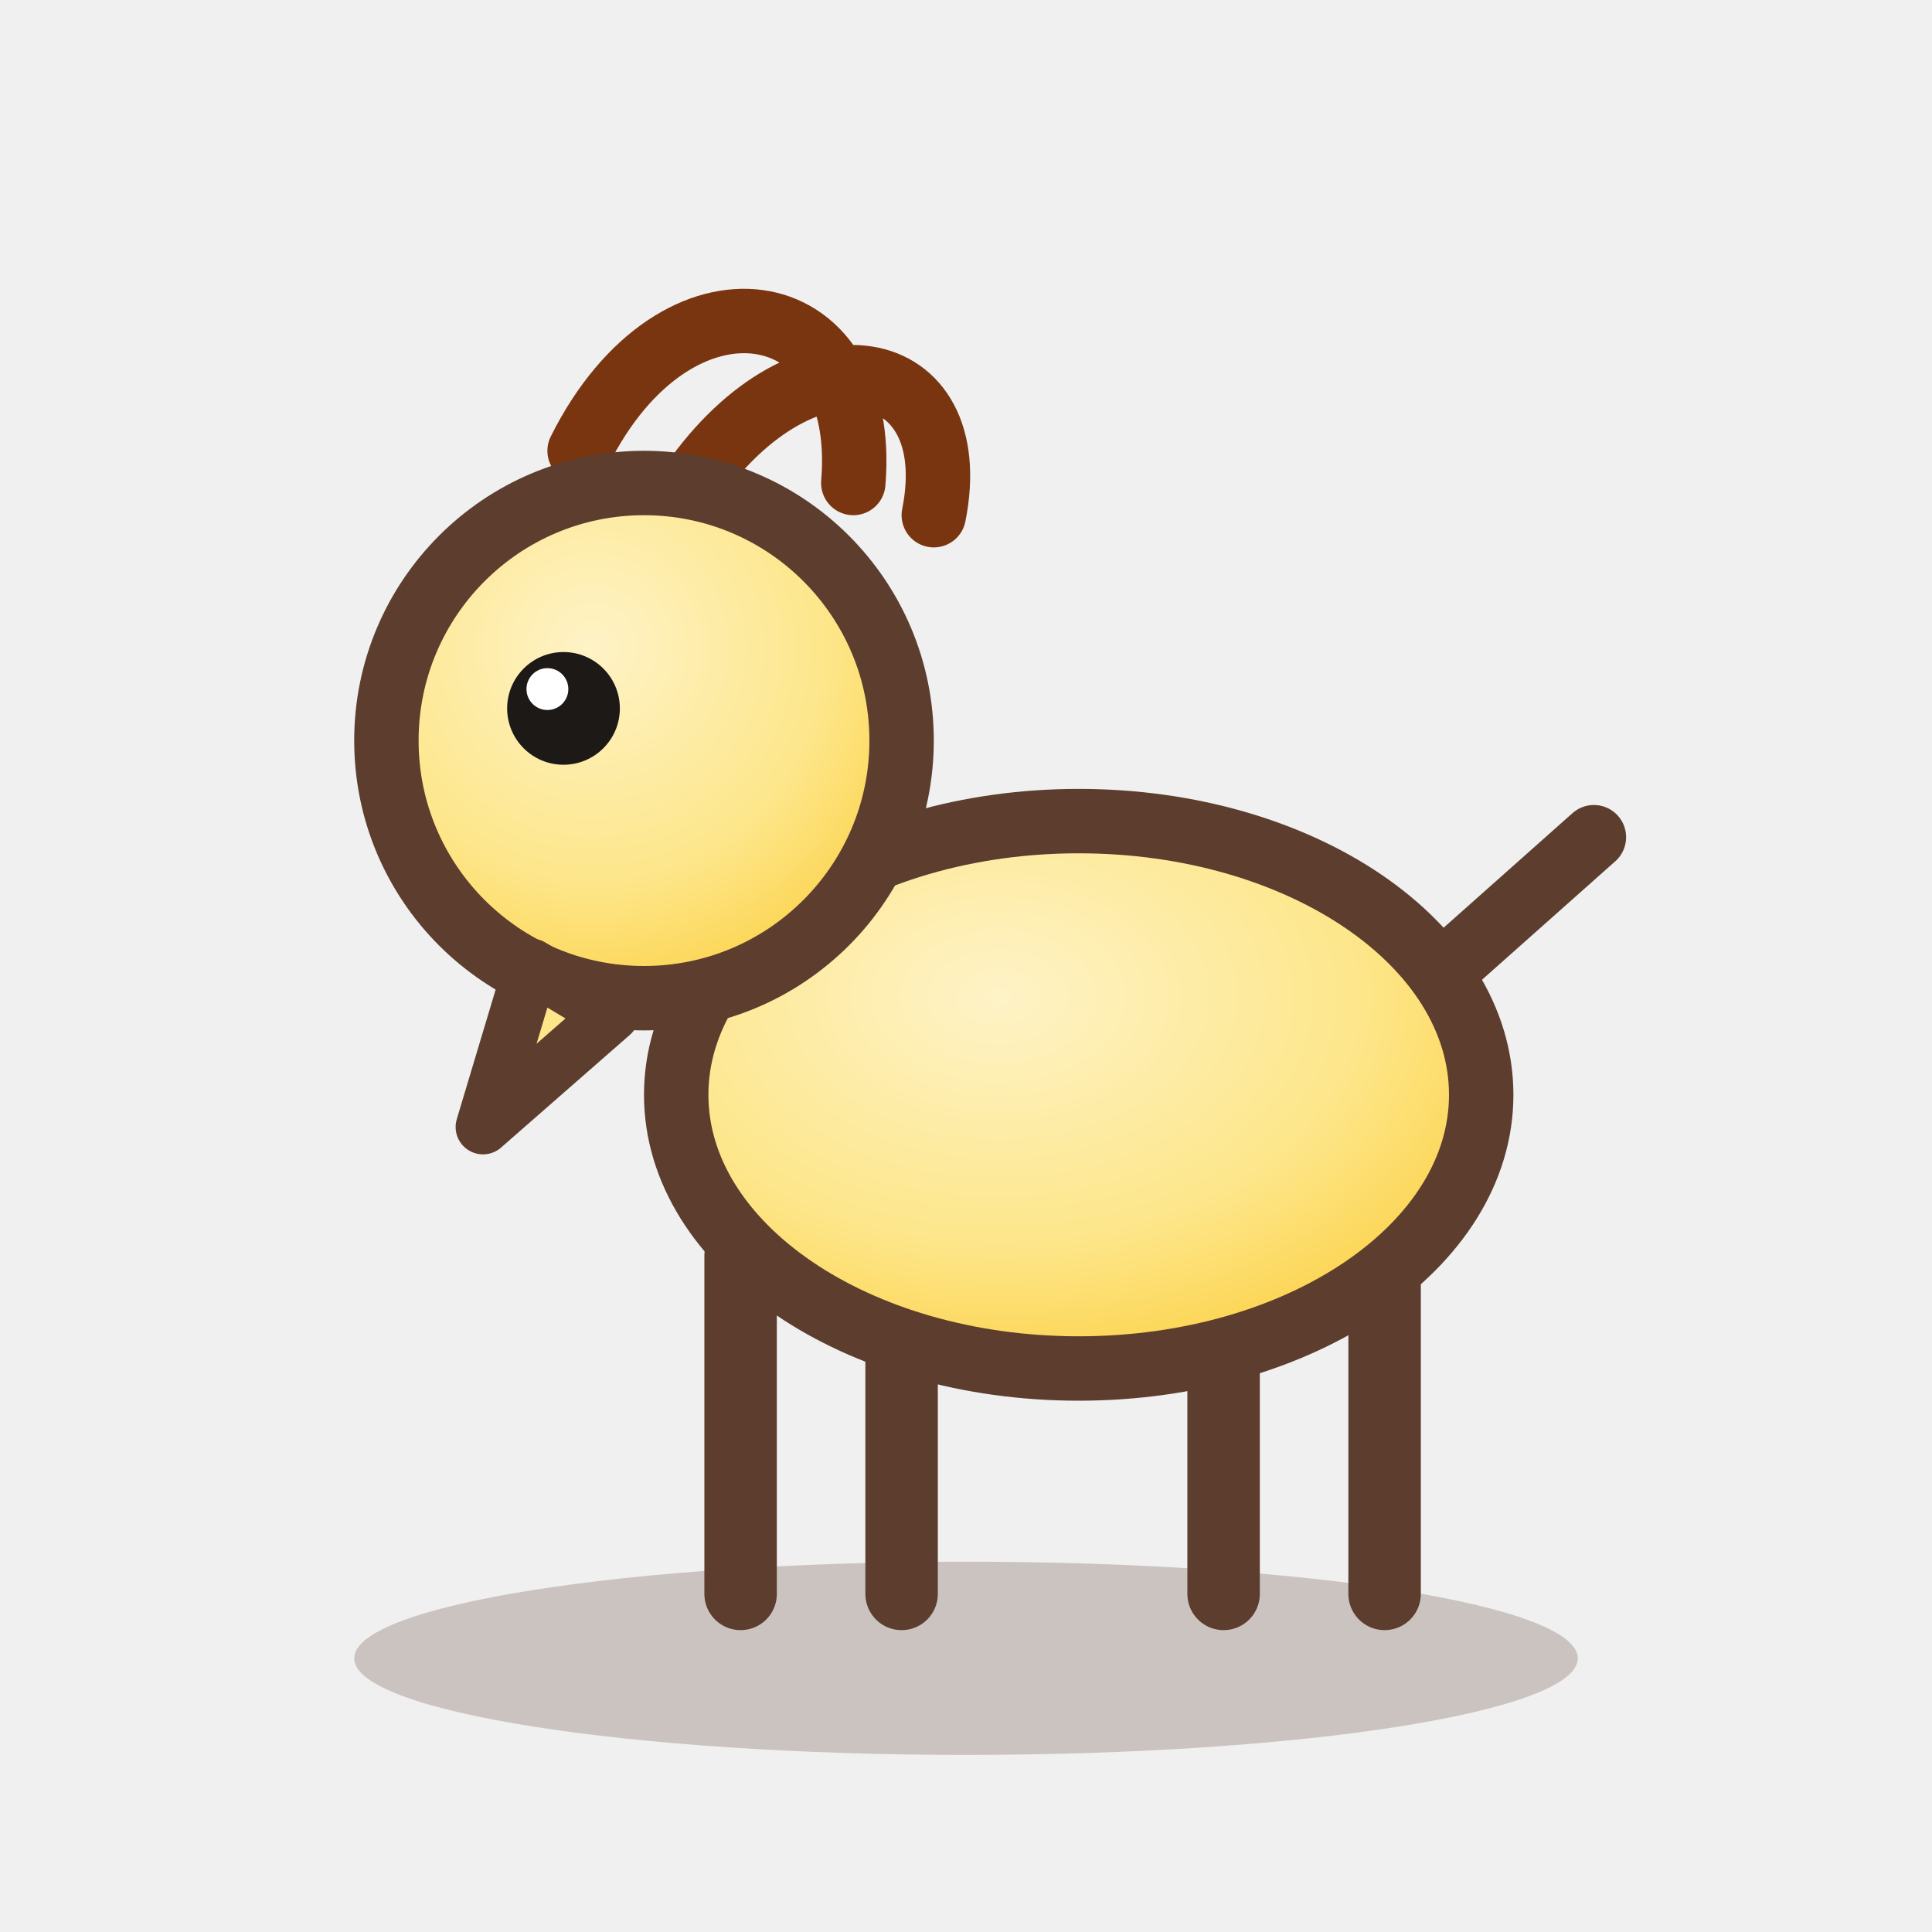
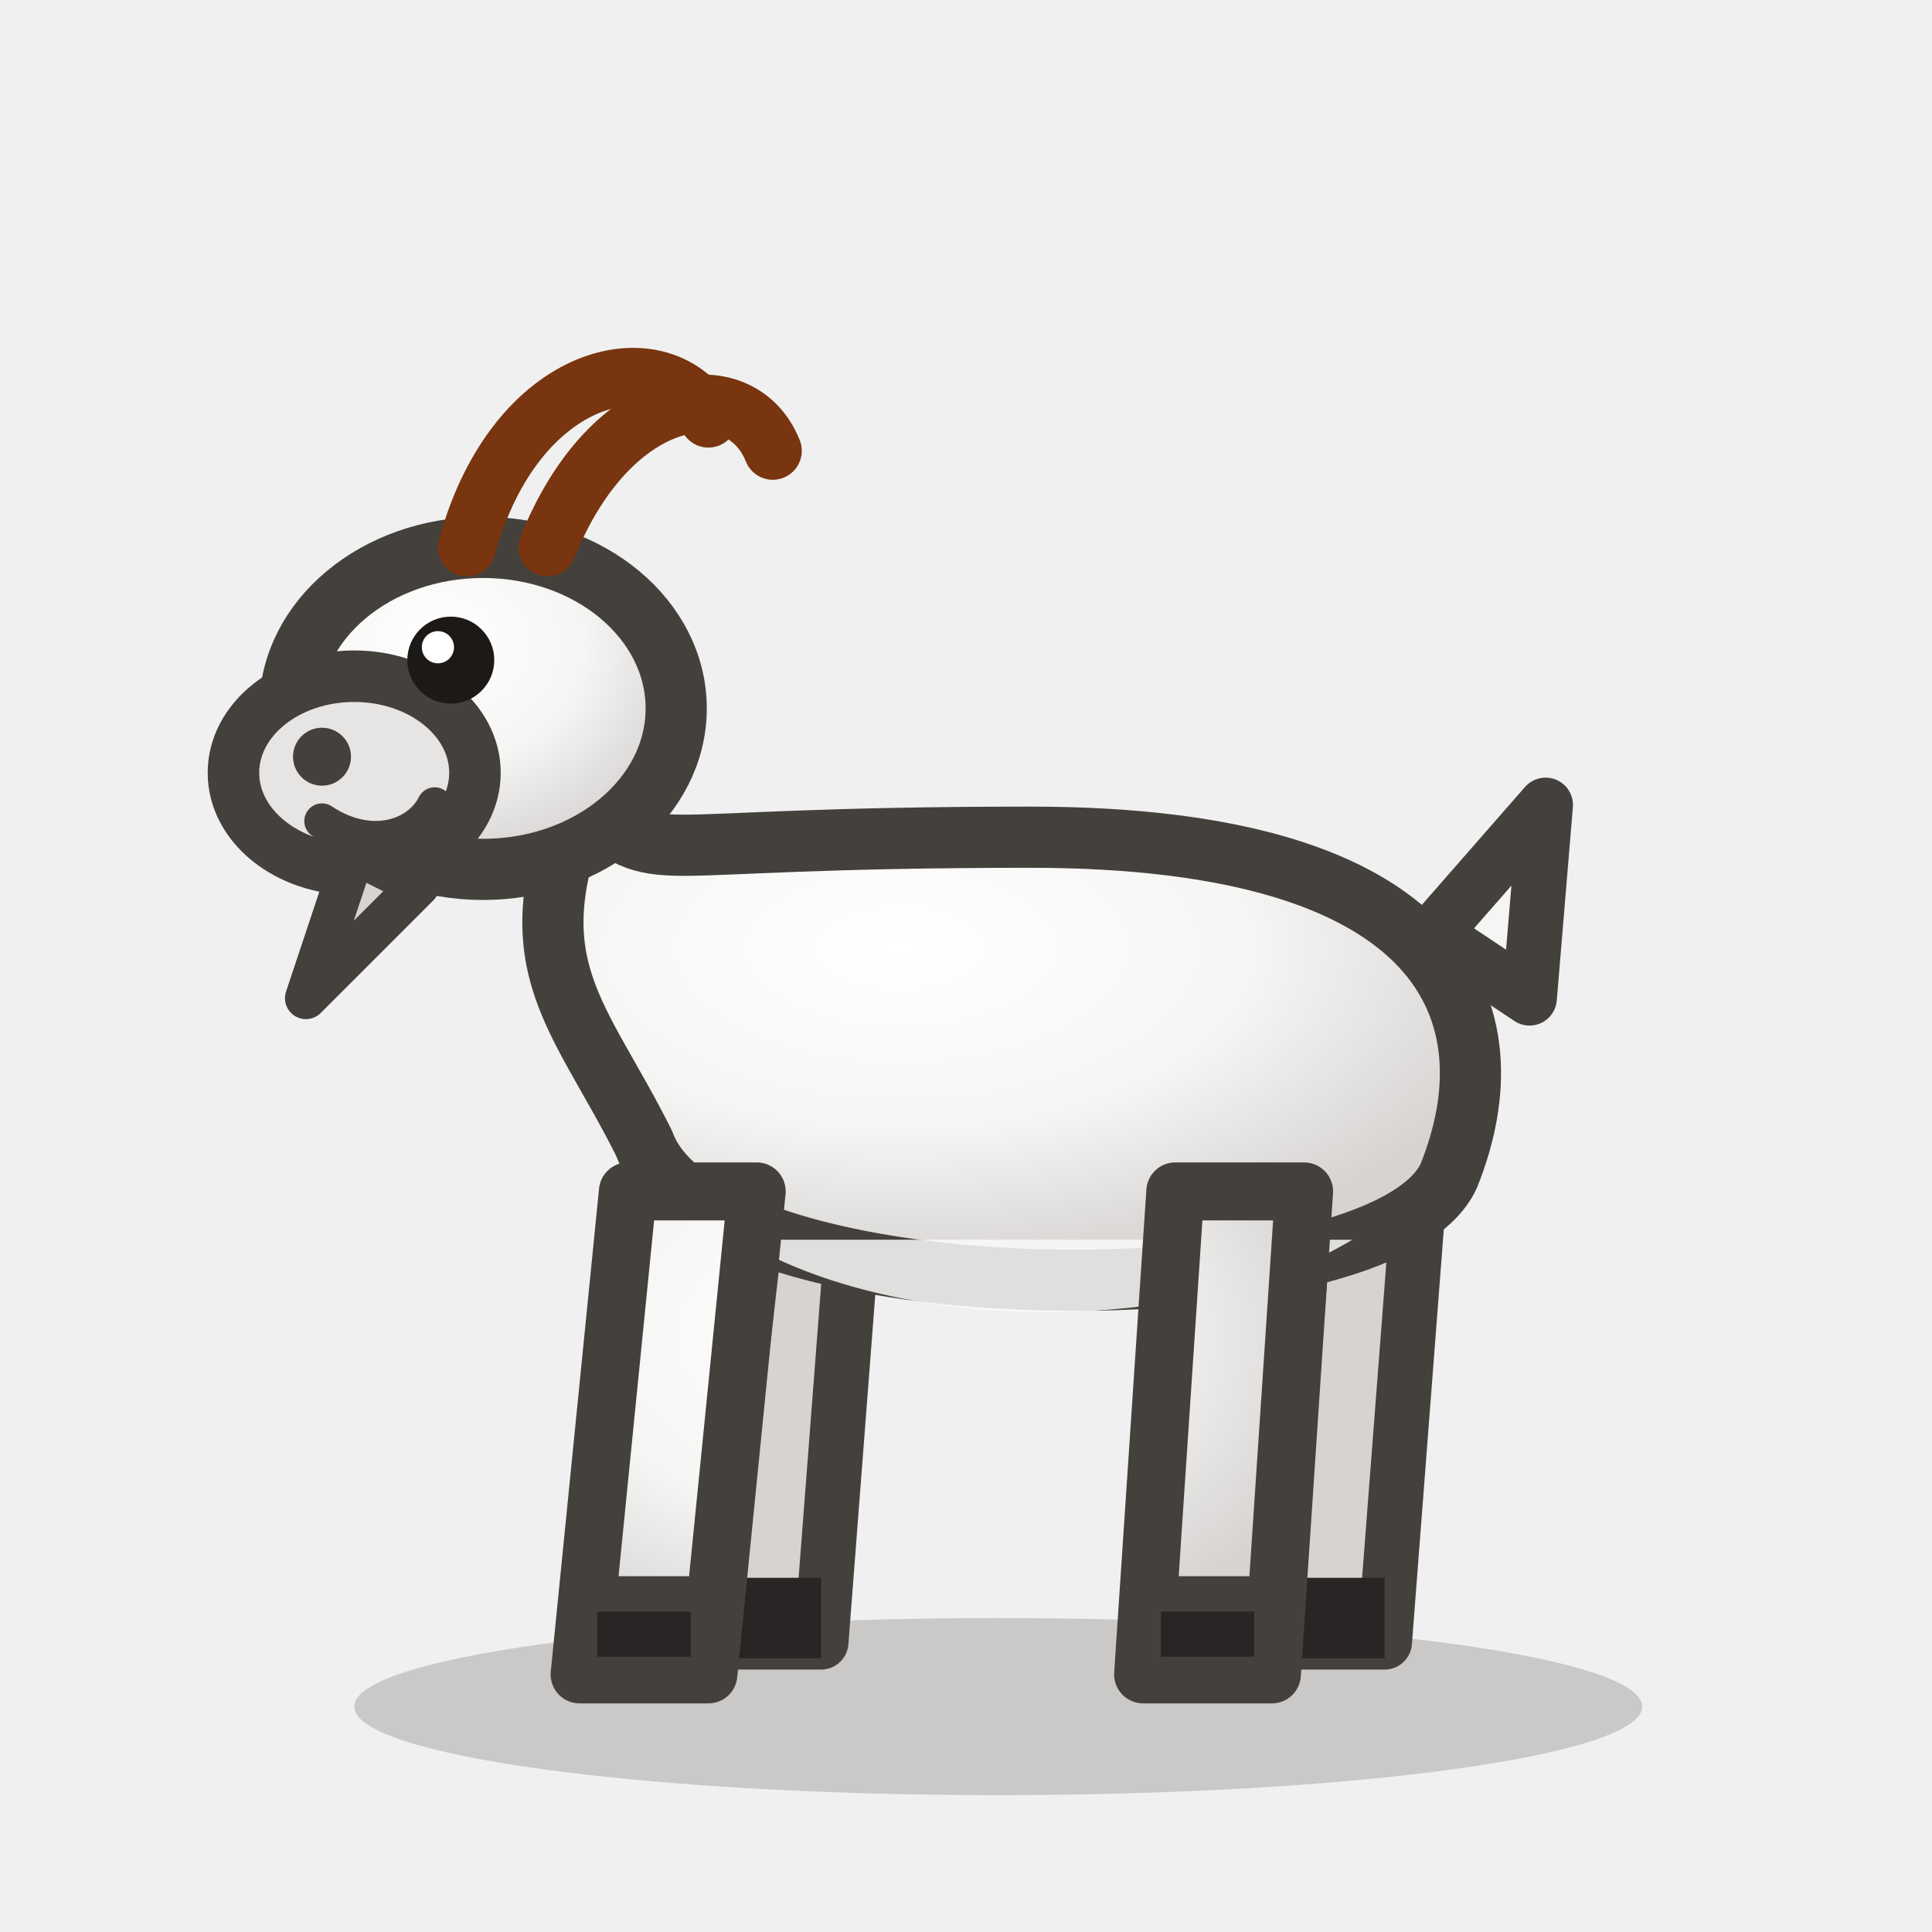
<svg xmlns="http://www.w3.org/2000/svg" fill="none" viewBox="0 0 120 120">
  <defs>
-     <radialGradient cx="40%" cy="32%" id="goatCream" r="70%">
-       <stop offset="0%" stop-color="#fef3c7" />
-       <stop offset="65%" stop-color="#fde68a" />
-       <stop offset="100%" stop-color="#fcd34d" />
+     <radialGradient cx="38%" cy="30%" id="g_goat" r="70%">
+       <stop offset="0%" stop-color="#ffffff" />
+       <stop offset="55%" stop-color="#f5f5f4" />
+       <stop offset="100%" stop-color="#d6d3d1" />
    </radialGradient>
  </defs>
-   <ellipse cx="60" cy="103" fill="#5c3d2e" opacity="0.25" rx="38" ry="6" />
-   <path d="M46 78V99M56 78V99M76 78V99M86 78V99" stroke="#5c3d2e" stroke-linecap="round" stroke-width="4.5" />
-   <path d="M36 28C42 16 54 18 53 30M43 30C50 20 60 22 58 32" stroke="#78350f" stroke-linecap="round" stroke-width="4" />
-   <ellipse cx="67" cy="68" fill="url(#goatCream)" rx="25" ry="17" stroke="#5c3d2e" stroke-width="4" />
-   <path d="M90 60L99 52" stroke="#5c3d2e" stroke-linecap="round" stroke-width="4" />
-   <circle cx="40" cy="46" fill="url(#goatCream)" r="16" stroke="#5c3d2e" stroke-width="4" />
-   <path d="M33 60L30 70L38 63Z" fill="#fde68a" stroke="#5c3d2e" stroke-linejoin="round" stroke-width="3.4" />
-   <circle cx="35" cy="44" fill="#1c1917" r="3.5" />
-   <circle cx="34" cy="42.8" fill="#ffffff" r="1.3" />
+   <ellipse cx="62" cy="106" fill="#44403c" opacity="0.22" rx="40" ry="5.5" />
+   <path d="M89 58L96 50L95 62Z" fill="#f5f5f4" stroke="#44403c" stroke-linejoin="round" stroke-width="3.4" />
+   <path d="M47 76L44 102H51L53 76ZM81 76L79 102H86L88 76Z" fill="#d6d3d1" stroke="#44403c" stroke-linejoin="round" stroke-width="3.4" />
+   <path d="M44 98H51V103H44ZM79 98H86V103H79Z" fill="#292524" />
+   <path d="M36 50C42 54 38 52 64 52C90 52 94 63 90 73C86 82 44 82 40 71C36 63 32 60 36 50Z" fill="url(#g_goat)" stroke="#44403c" stroke-linejoin="round" stroke-width="3.8" />
+   <path d="M46 77C56 83 74 83 84 77" fill="#fafaf9" opacity="0.85" />
+   <path d="M39 74L36 104H44L47 74ZM73 74L71 104H79L81 74Z" fill="url(#g_goat)" stroke="#44403c" stroke-linejoin="round" stroke-width="3.6" />
+   <path d="M36 99H44V104H36ZM71 99H79V104H71Z" fill="#292524" stroke="#44403c" stroke-linejoin="round" stroke-width="2.2" />
+   <ellipse cx="30" cy="44" fill="url(#g_goat)" rx="12" ry="10" stroke="#44403c" stroke-width="3.8" />
+   <ellipse cx="22" cy="48" fill="#e7e5e4" rx="7.5" ry="6" stroke="#44403c" stroke-width="3.2" />
+   <circle cx="20" cy="47" fill="#44403c" r="1.8" />
+   <path d="M20 51C23 53 26 52 27 50" stroke="#44403c" stroke-linecap="round" stroke-width="2.2" />
+   <circle cx="28" cy="41" fill="#1c1917" r="2.7" />
+   <circle cx="27.2" cy="40.2" fill="#ffffff" r="1" />
+   <path d="M29 34C32 23 41 21 44 26M34 34C38 24 46 23 48 28" fill="none" stroke="#78350f" stroke-linecap="round" stroke-width="3.6" />
+   <path d="M22 53L19 62L26 55Z" fill="#d6d3d1" stroke="#44403c" stroke-linejoin="round" stroke-width="2.6" />
</svg>
